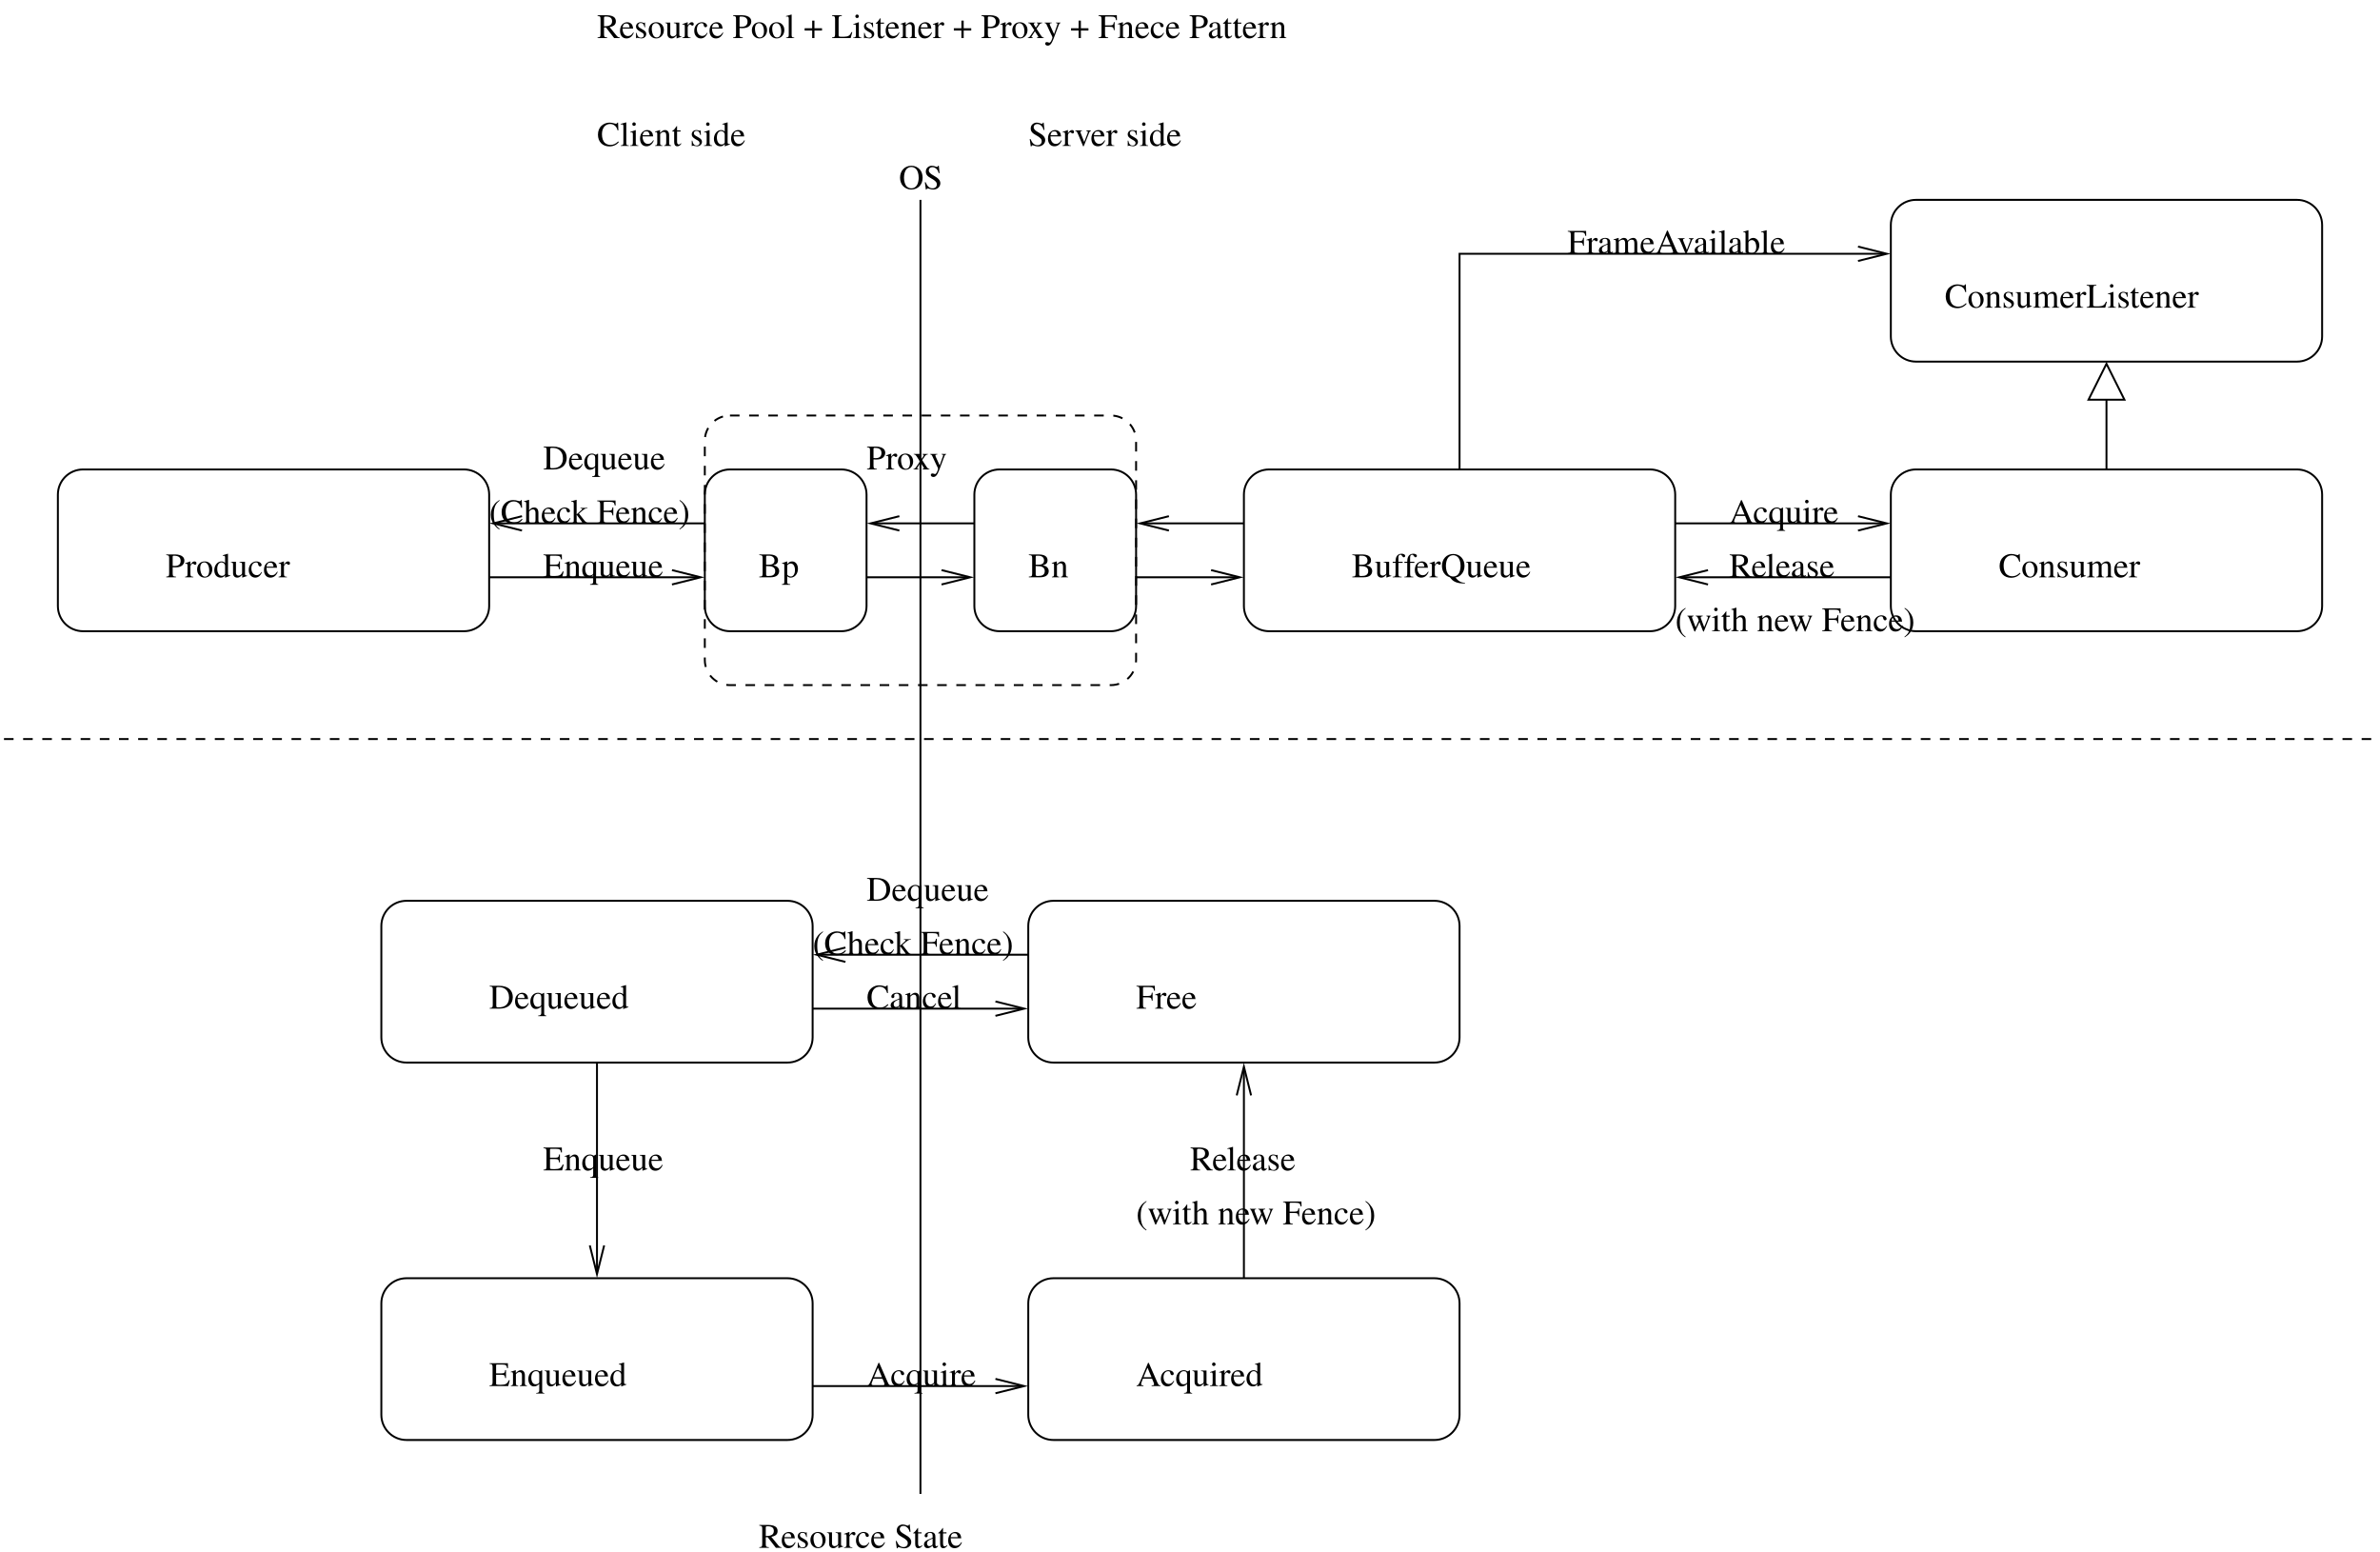
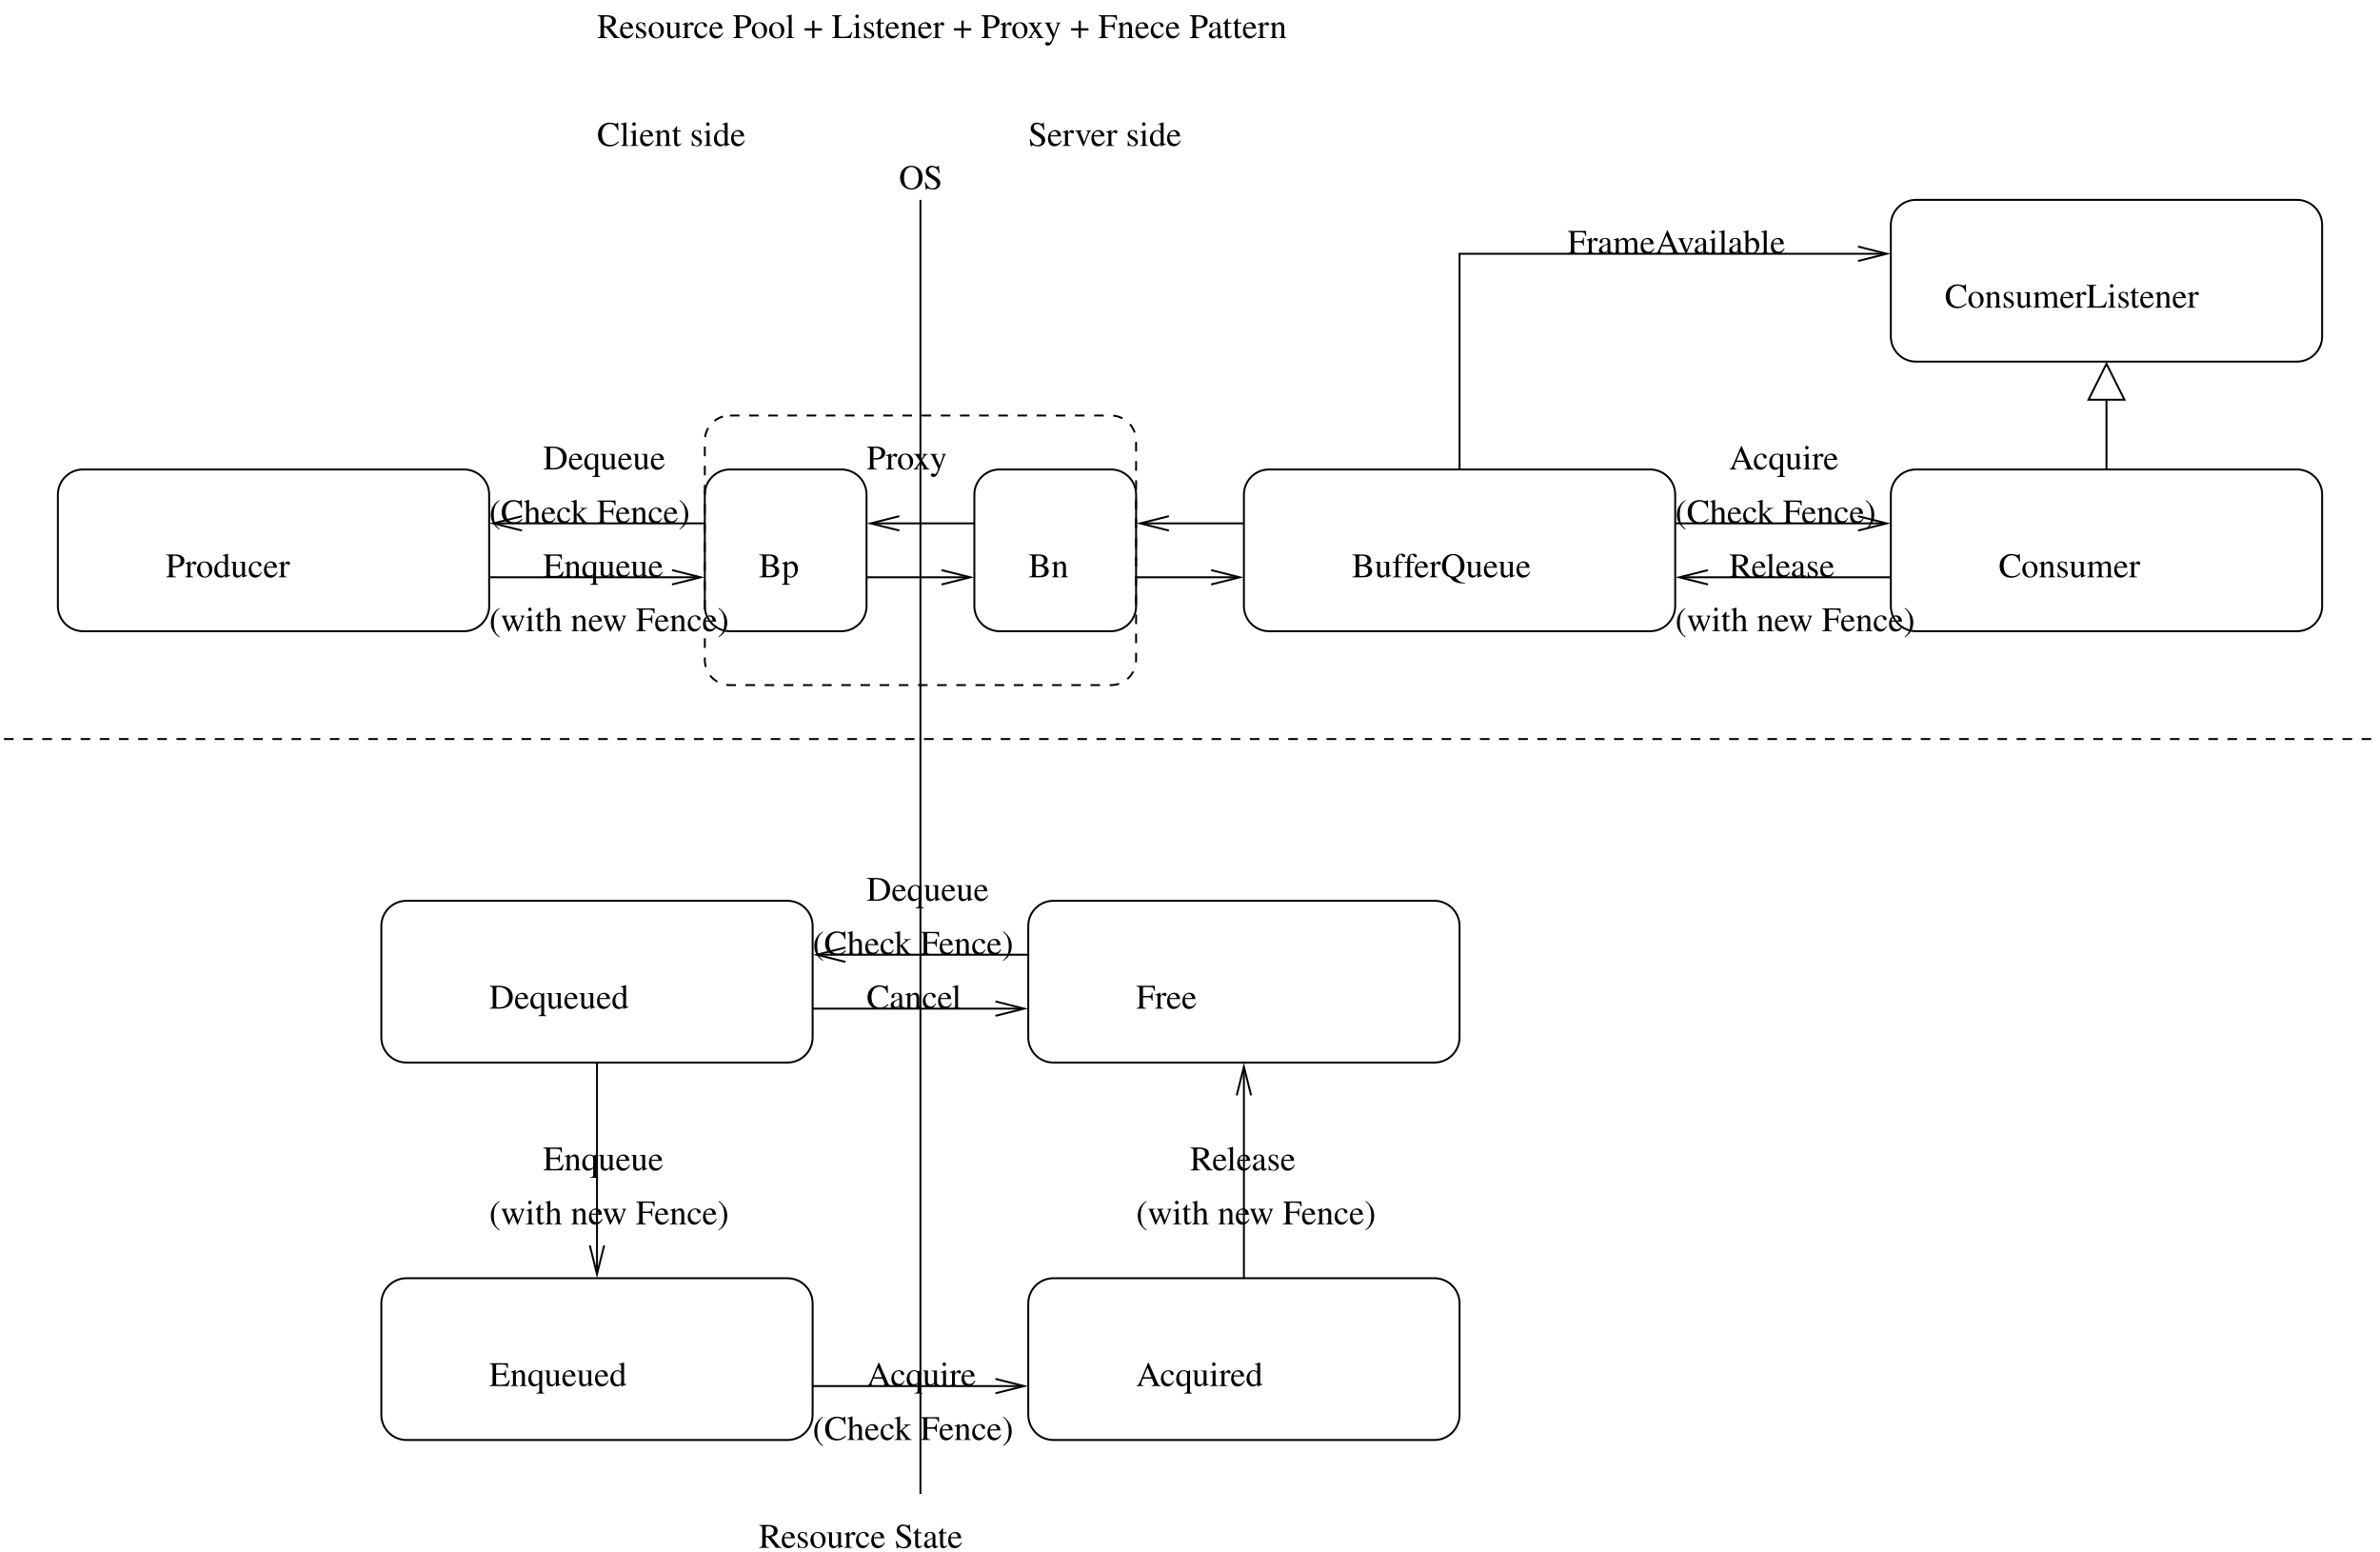
<svg xmlns="http://www.w3.org/2000/svg" width="626pt" height="408pt" viewBox="888 -384 9924 6474">
  <g fill="none">
    <rect x="6075" y="1575" width="1800" height="675" rx="105" stroke="#000000" stroke-width="8px" />
    <defs>
      <clipPath id="cp0">
-         <path clip-rule="evenodd" d="M 888,-384 H 10812 V 6090 H 888 z   M 8638,1770 8758,1800 8638,1830 8782,1807 8782,1793z" />
+         <path clip-rule="evenodd" d="M 888,-384 H 10812 V 6090 H 888 z   M 8012,2055 7892,2025 8012,1995 7868,2018 7868,2032z" />
      </clipPath>
    </defs>
-     <polyline points=" 7875,1800 8775,1800" clip-path="url(#cp0)" stroke="#000000" stroke-width="8px" />
-     <polyline points=" 8638,1770 8758,1800 8638,1830" stroke="#000000" stroke-width="8px" stroke-miterlimit="8" />
-     <defs>
-       <clipPath id="cp1">
-         <path clip-rule="evenodd" d="M 888,-384 H 10812 V 6090 H 888 z   M 8638,1770 8758,1800 8638,1830 8782,1807 8782,1793z   M 8012,2055 7892,2025 8012,1995 7868,2018 7868,2032z" />
-       </clipPath>
-     </defs>
-     <polyline points=" 7875,2025 8775,2025" clip-path="url(#cp1)" stroke="#000000" stroke-width="8px" />
+     <polyline points=" 7875,2025 8775,2025" clip-path="url(#cp0)" stroke="#000000" stroke-width="8px" />
    <polyline points=" 8012,2055 7892,2025 8012,1995" stroke="#000000" stroke-width="8px" stroke-miterlimit="8" />
    <polyline points=" 900,2700 10800,2700" stroke="#000000" stroke-width="8px" stroke-dasharray="40 40" />
    <rect x="8775" y="450" width="1800" height="675" rx="105" stroke="#000000" stroke-width="8px" />
    <rect x="8775" y="1575" width="1800" height="675" rx="105" stroke="#000000" stroke-width="8px" />
    <defs>
-       <clipPath id="cp2">
-         <path clip-rule="evenodd" d="M 888,-384 H 10812 V 6090 H 888 z   M 8638,1770 8758,1800 8638,1830 8782,1807 8782,1793z   M 9600,1284 9750,1284 9682,1118 9668,1118z" />
+       <clipPath id="cp1">
+         <path clip-rule="evenodd" d="M 888,-384 H 10812 V 6090 H 888 z   M 9600,1284 9750,1284 9682,1118 9668,1118z" />
      </clipPath>
    </defs>
-     <polyline points=" 9675,1125 9675,1575" clip-path="url(#cp2)" stroke="#000000" stroke-width="8px" />
+     <polyline points=" 9675,1125 9675,1575" clip-path="url(#cp1)" stroke="#000000" stroke-width="8px" />
    <polygon points=" 9750,1284 9675,1134 9600,1284 9750,1284" stroke="#000000" stroke-width="8px" stroke-miterlimit="8" />
    <defs>
-       <clipPath id="cp3">
+       <clipPath id="cp2">
        <path clip-rule="evenodd" d="M 888,-384 H 10812 V 6090 H 888 z   M 8638,645 8758,675 8638,705 8782,682 8782,668z   M 9600,1284 9750,1284 9682,1118 9668,1118z" />
      </clipPath>
    </defs>
-     <polyline points=" 6975,1575 6975,675 8775,675" clip-path="url(#cp3)" stroke="#000000" stroke-width="8px" />
+     <polyline points=" 6975,1575 6975,675 8775,675" clip-path="url(#cp2)" stroke="#000000" stroke-width="8px" />
    <polyline points=" 8638,645 8758,675 8638,705" stroke="#000000" stroke-width="8px" stroke-miterlimit="8" />
    <rect x="4950" y="1575" width="675" height="675" rx="105" stroke="#000000" stroke-width="8px" />
    <rect x="5175" y="3375" width="1800" height="675" rx="105" stroke="#000000" stroke-width="8px" />
    <rect x="5175" y="4950" width="1800" height="675" rx="105" stroke="#000000" stroke-width="8px" />
    <rect x="2475" y="4950" width="1800" height="675" rx="105" stroke="#000000" stroke-width="8px" />
    <rect x="2475" y="3375" width="1800" height="675" rx="105" stroke="#000000" stroke-width="8px" />
    <defs>
-       <clipPath id="cp4">
+       <clipPath id="cp3">
        <path clip-rule="evenodd" d="M 888,-384 H 10812 V 6090 H 888 z   M 3405,4813 3375,4933 3345,4813 3368,4957 3382,4957z   M 9600,1284 9750,1284 9682,1118 9668,1118z" />
      </clipPath>
    </defs>
-     <polyline points=" 3375,4050 3375,4950" clip-path="url(#cp4)" stroke="#000000" stroke-width="8px" />
+     <polyline points=" 3375,4050 3375,4950" clip-path="url(#cp3)" stroke="#000000" stroke-width="8px" />
    <polyline points=" 3405,4813 3375,4933 3345,4813" stroke="#000000" stroke-width="8px" stroke-miterlimit="8" />
    <defs>
-       <clipPath id="cp5">
+       <clipPath id="cp4">
        <path clip-rule="evenodd" d="M 888,-384 H 10812 V 6090 H 888 z   M 3405,4813 3375,4933 3345,4813 3368,4957 3382,4957z   M 6045,4187 6075,4067 6105,4187 6082,4043 6068,4043z" />
      </clipPath>
    </defs>
-     <polyline points=" 6075,4050 6075,4950" clip-path="url(#cp5)" stroke="#000000" stroke-width="8px" />
+     <polyline points=" 6075,4050 6075,4950" clip-path="url(#cp4)" stroke="#000000" stroke-width="8px" />
    <polyline points=" 6045,4187 6075,4067 6105,4187" stroke="#000000" stroke-width="8px" stroke-miterlimit="8" />
    <defs>
-       <clipPath id="cp6">
+       <clipPath id="cp5">
        <path clip-rule="evenodd" d="M 888,-384 H 10812 V 6090 H 888 z   M 5038,5370 5158,5400 5038,5430 5182,5407 5182,5393z   M 6045,4187 6075,4067 6105,4187 6082,4043 6068,4043z" />
      </clipPath>
    </defs>
-     <polyline points=" 4275,5400 5175,5400" clip-path="url(#cp6)" stroke="#000000" stroke-width="8px" />
+     <polyline points=" 4275,5400 5175,5400" clip-path="url(#cp5)" stroke="#000000" stroke-width="8px" />
    <polyline points=" 5038,5370 5158,5400 5038,5430" stroke="#000000" stroke-width="8px" stroke-miterlimit="8" />
    <defs>
-       <clipPath id="cp7">
+       <clipPath id="cp6">
        <path clip-rule="evenodd" d="M 888,-384 H 10812 V 6090 H 888 z   M 5038,3795 5158,3825 5038,3855 5182,3832 5182,3818z   M 6045,4187 6075,4067 6105,4187 6082,4043 6068,4043z" />
      </clipPath>
    </defs>
-     <polyline points=" 4275,3825 5175,3825" clip-path="url(#cp7)" stroke="#000000" stroke-width="8px" />
+     <polyline points=" 4275,3825 5175,3825" clip-path="url(#cp6)" stroke="#000000" stroke-width="8px" />
    <polyline points=" 5038,3795 5158,3825 5038,3855" stroke="#000000" stroke-width="8px" stroke-miterlimit="8" />
    <defs>
-       <clipPath id="cp8">
+       <clipPath id="cp7">
        <path clip-rule="evenodd" d="M 888,-384 H 10812 V 6090 H 888 z   M 3688,1995 3808,2025 3688,2055 3832,2032 3832,2018z   M 6045,4187 6075,4067 6105,4187 6082,4043 6068,4043z" />
      </clipPath>
    </defs>
-     <polyline points=" 2925,2025 3825,2025" clip-path="url(#cp8)" stroke="#000000" stroke-width="8px" />
+     <polyline points=" 2925,2025 3825,2025" clip-path="url(#cp7)" stroke="#000000" stroke-width="8px" />
    <polyline points=" 3688,1995 3808,2025 3688,2055" stroke="#000000" stroke-width="8px" stroke-miterlimit="8" />
    <rect x="1125" y="1575" width="1800" height="675" rx="105" stroke="#000000" stroke-width="8px" />
    <defs>
-       <clipPath id="cp9">
+       <clipPath id="cp8">
        <path clip-rule="evenodd" d="M 888,-384 H 10812 V 6090 H 888 z   M 5762,1830 5642,1800 5762,1770 5618,1793 5618,1807z   M 6045,4187 6075,4067 6105,4187 6082,4043 6068,4043z" />
      </clipPath>
    </defs>
-     <polyline points=" 6075,1800 5625,1800" clip-path="url(#cp9)" stroke="#000000" stroke-width="8px" />
+     <polyline points=" 6075,1800 5625,1800" clip-path="url(#cp8)" stroke="#000000" stroke-width="8px" />
    <polyline points=" 5762,1830 5642,1800 5762,1770" stroke="#000000" stroke-width="8px" stroke-miterlimit="8" />
    <defs>
-       <clipPath id="cp10">
+       <clipPath id="cp9">
        <path clip-rule="evenodd" d="M 888,-384 H 10812 V 6090 H 888 z   M 4813,1995 4933,2025 4813,2055 4957,2032 4957,2018z   M 6045,4187 6075,4067 6105,4187 6082,4043 6068,4043z" />
      </clipPath>
    </defs>
-     <polyline points=" 4500,2025 4950,2025" clip-path="url(#cp10)" stroke="#000000" stroke-width="8px" />
+     <polyline points=" 4500,2025 4950,2025" clip-path="url(#cp9)" stroke="#000000" stroke-width="8px" />
    <polyline points=" 4813,1995 4933,2025 4813,2055" stroke="#000000" stroke-width="8px" stroke-miterlimit="8" />
    <defs>
-       <clipPath id="cp11">
+       <clipPath id="cp10">
        <path clip-rule="evenodd" d="M 888,-384 H 10812 V 6090 H 888 z   M 5938,1995 6058,2025 5938,2055 6082,2032 6082,2018z   M 6045,4187 6075,4067 6105,4187 6082,4043 6068,4043z" />
      </clipPath>
    </defs>
-     <polyline points=" 5625,2025 6075,2025" clip-path="url(#cp11)" stroke="#000000" stroke-width="8px" />
+     <polyline points=" 5625,2025 6075,2025" clip-path="url(#cp10)" stroke="#000000" stroke-width="8px" />
    <polyline points=" 5938,1995 6058,2025 5938,2055" stroke="#000000" stroke-width="8px" stroke-miterlimit="8" />
    <rect x="3825" y="1575" width="675" height="675" rx="105" stroke="#000000" stroke-width="8px" />
    <polyline points=" 4725,450 4725,5850" stroke="#000000" stroke-width="8px" />
    <defs>
-       <clipPath id="cp12">
+       <clipPath id="cp11">
        <path clip-rule="evenodd" d="M 888,-384 H 10812 V 6090 H 888 z   M 5938,1995 6058,2025 5938,2055 6082,2032 6082,2018z   M 4637,1830 4517,1800 4637,1770 4493,1793 4493,1807z" />
      </clipPath>
    </defs>
-     <polyline points=" 4500,1800 4950,1800" clip-path="url(#cp12)" stroke="#000000" stroke-width="8px" />
+     <polyline points=" 4500,1800 4950,1800" clip-path="url(#cp11)" stroke="#000000" stroke-width="8px" />
    <polyline points=" 4637,1830 4517,1800 4637,1770" stroke="#000000" stroke-width="8px" stroke-miterlimit="8" />
    <rect x="3825" y="1350" width="1800" height="1125" rx="105" stroke="#000000" stroke-width="8px" stroke-dasharray="40 40" />
    <defs>
-       <clipPath id="cp13">
-         <path clip-rule="evenodd" d="M 888,-384 H 10812 V 6090 H 888 z   M 5938,1995 6058,2025 5938,2055 6082,2032 6082,2018z   M 3062,1830 2942,1800 3062,1770 2918,1793 2918,1807z" />
-       </clipPath>
-     </defs>
-     <polyline points=" 2925,1800 3825,1800" clip-path="url(#cp13)" stroke="#000000" stroke-width="8px" />
-     <polyline points=" 3062,1830 2942,1800 3062,1770" stroke="#000000" stroke-width="8px" stroke-miterlimit="8" />
-     <defs>
-       <clipPath id="cp14">
+       <clipPath id="cp12">
        <path clip-rule="evenodd" d="M 888,-384 H 10812 V 6090 H 888 z   M 5938,1995 6058,2025 5938,2055 6082,2032 6082,2018z   M 4412,3630 4292,3600 4412,3570 4268,3593 4268,3607z" />
      </clipPath>
    </defs>
-     <polyline points=" 4275,3600 5175,3600" clip-path="url(#cp14)" stroke="#000000" stroke-width="8px" />
+     <polyline points=" 4275,3600 5175,3600" clip-path="url(#cp12)" stroke="#000000" stroke-width="8px" />
    <polyline points=" 4412,3630 4292,3600 4412,3570" stroke="#000000" stroke-width="8px" stroke-miterlimit="8" />
-     <text xml:space="preserve" x="8100" y="1800" fill="#000000" font-family="Times" font-style="normal" font-weight="normal" font-size="144" text-anchor="start">Acquire</text>
+     <defs>
+       <clipPath id="cp13">
+         <path clip-rule="evenodd" d="M 888,-384 H 10812 V 6090 H 888 z   M 8638,1770 8758,1800 8638,1830 8782,1807 8782,1793z   M 4412,3630 4292,3600 4412,3570 4268,3593 4268,3607z" />
+       </clipPath>
+     </defs>
+     <polyline points=" 7875,1800 8775,1800" clip-path="url(#cp13)" stroke="#000000" stroke-width="8px" />
+     <polyline points=" 8638,1770 8758,1800 8638,1830" stroke="#000000" stroke-width="8px" stroke-miterlimit="8" />
+     <defs>
+       <clipPath id="cp14">
+         <path clip-rule="evenodd" d="M 888,-384 H 10812 V 6090 H 888 z   M 8638,1770 8758,1800 8638,1830 8782,1807 8782,1793z   M 3062,1830 2942,1800 3062,1770 2918,1793 2918,1807z" />
+       </clipPath>
+     </defs>
+     <polyline points=" 2925,1800 3825,1800" clip-path="url(#cp14)" stroke="#000000" stroke-width="8px" />
+     <polyline points=" 3062,1830 2942,1800 3062,1770" stroke="#000000" stroke-width="8px" stroke-miterlimit="8" />
    <text xml:space="preserve" x="8100" y="2025" fill="#000000" font-family="Times" font-style="normal" font-weight="normal" font-size="144" text-anchor="start">Release</text>
    <text xml:space="preserve" x="6525" y="2025" fill="#000000" font-family="Times" font-style="normal" font-weight="normal" font-size="144" text-anchor="start">BufferQueue</text>
    <text xml:space="preserve" x="9225" y="2025" fill="#000000" font-family="Times" font-style="normal" font-weight="normal" font-size="144" text-anchor="start">Consumer</text>
    <text xml:space="preserve" x="9000" y="900" fill="#000000" font-family="Times" font-style="normal" font-weight="normal" font-size="144" text-anchor="start">ConsumerListener</text>
    <text xml:space="preserve" x="5175" y="2025" fill="#000000" font-family="Times" font-style="normal" font-weight="normal" font-size="144" text-anchor="start">Bn</text>
    <text xml:space="preserve" x="4050" y="2025" fill="#000000" font-family="Times" font-style="normal" font-weight="normal" font-size="144" text-anchor="start">Bp</text>
    <text xml:space="preserve" x="3375" y="225" fill="#000000" font-family="Times" font-style="normal" font-weight="normal" font-size="144" text-anchor="start">Client side</text>
    <text xml:space="preserve" x="5175" y="225" fill="#000000" font-family="Times" font-style="normal" font-weight="normal" font-size="144" text-anchor="start">Server side</text>
    <text xml:space="preserve" x="2925" y="3825" fill="#000000" font-family="Times" font-style="normal" font-weight="normal" font-size="144" text-anchor="start">Dequeued</text>
    <text xml:space="preserve" x="2925" y="5400" fill="#000000" font-family="Times" font-style="normal" font-weight="normal" font-size="144" text-anchor="start">Enqueued</text>
    <text xml:space="preserve" x="5625" y="5400" fill="#000000" font-family="Times" font-style="normal" font-weight="normal" font-size="144" text-anchor="start">Acquired</text>
    <text xml:space="preserve" x="5625" y="3825" fill="#000000" font-family="Times" font-style="normal" font-weight="normal" font-size="144" text-anchor="start">Free</text>
    <text xml:space="preserve" x="4500" y="3825" fill="#000000" font-family="Times" font-style="normal" font-weight="normal" font-size="144" text-anchor="start">Cancel</text>
    <text xml:space="preserve" x="3150" y="4500" fill="#000000" font-family="Times" font-style="normal" font-weight="normal" font-size="144" text-anchor="start">Enqueue</text>
    <text xml:space="preserve" x="4500" y="5400" fill="#000000" font-family="Times" font-style="normal" font-weight="normal" font-size="144" text-anchor="start">Acquire</text>
    <text xml:space="preserve" x="5850" y="4500" fill="#000000" font-family="Times" font-style="normal" font-weight="normal" font-size="144" text-anchor="start">Release</text>
    <text xml:space="preserve" x="4050" y="6075" fill="#000000" font-family="Times" font-style="normal" font-weight="normal" font-size="144" text-anchor="start">Resource State</text>
    <text xml:space="preserve" x="4635" y="405" fill="#000000" font-family="Times" font-style="normal" font-weight="normal" font-size="144" text-anchor="start">OS</text>
    <text xml:space="preserve" x="3150" y="2025" fill="#000000" font-family="Times" font-style="normal" font-weight="normal" font-size="144" text-anchor="start">Enqueue</text>
    <text xml:space="preserve" x="1575" y="2025" fill="#000000" font-family="Times" font-style="normal" font-weight="normal" font-size="144" text-anchor="start">Producer</text>
    <text xml:space="preserve" x="4500" y="1575" fill="#000000" font-family="Times" font-style="normal" font-weight="normal" font-size="144" text-anchor="start">Proxy</text>
    <text xml:space="preserve" x="3375" y="-225" fill="#000000" font-family="Times" font-style="normal" font-weight="normal" font-size="144" text-anchor="start">Resource Pool + Listener + Proxy + Fnece Pattern</text>
    <text xml:space="preserve" x="7875" y="2250" fill="#000000" font-family="Times" font-style="normal" font-weight="normal" font-size="144" text-anchor="start">(with new Fence)</text>
-     <text xml:space="preserve" x="3150" y="1575" fill="#000000" font-family="Times" font-style="normal" font-weight="normal" font-size="144" text-anchor="start">Dequeue</text>
-     <text xml:space="preserve" x="2925" y="1800" fill="#000000" font-family="Times" font-style="normal" font-weight="normal" font-size="144" text-anchor="start">(Check Fence)</text>
    <text xml:space="preserve" x="4500" y="3375" fill="#000000" font-family="Times" font-style="normal" font-weight="normal" font-size="144" text-anchor="start">Dequeue</text>
    <text xml:space="preserve" x="4275" y="3600" fill="#000000" font-family="Times" font-style="normal" font-weight="normal" font-size="144" text-anchor="start">(Check Fence)</text>
    <text xml:space="preserve" x="5625" y="4725" fill="#000000" font-family="Times" font-style="normal" font-weight="normal" font-size="144" text-anchor="start">(with new Fence)</text>
    <text xml:space="preserve" x="7425" y="675" fill="#000000" font-family="Times" font-style="normal" font-weight="normal" font-size="144" text-anchor="start">FrameAvailable</text>
+     <text xml:space="preserve" x="8100" y="1575" fill="#000000" font-family="Times" font-style="normal" font-weight="normal" font-size="144" text-anchor="start">Acquire</text>
+     <text xml:space="preserve" x="2925" y="2250" fill="#000000" font-family="Times" font-style="normal" font-weight="normal" font-size="144" text-anchor="start">(with new Fence)</text>
+     <text xml:space="preserve" x="7875" y="1800" fill="#000000" font-family="Times" font-style="normal" font-weight="normal" font-size="144" text-anchor="start">(Check Fence)</text>
+     <text xml:space="preserve" x="2925" y="4725" fill="#000000" font-family="Times" font-style="normal" font-weight="normal" font-size="144" text-anchor="start">(with new Fence)</text>
+     <text xml:space="preserve" x="4275" y="5625" fill="#000000" font-family="Times" font-style="normal" font-weight="normal" font-size="144" text-anchor="start">(Check Fence)</text>
+     <text xml:space="preserve" x="2925" y="1800" fill="#000000" font-family="Times" font-style="normal" font-weight="normal" font-size="144" text-anchor="start">(Check Fence)</text>
+     <text xml:space="preserve" x="3150" y="1575" fill="#000000" font-family="Times" font-style="normal" font-weight="normal" font-size="144" text-anchor="start">Dequeue</text>
  </g>
</svg>
